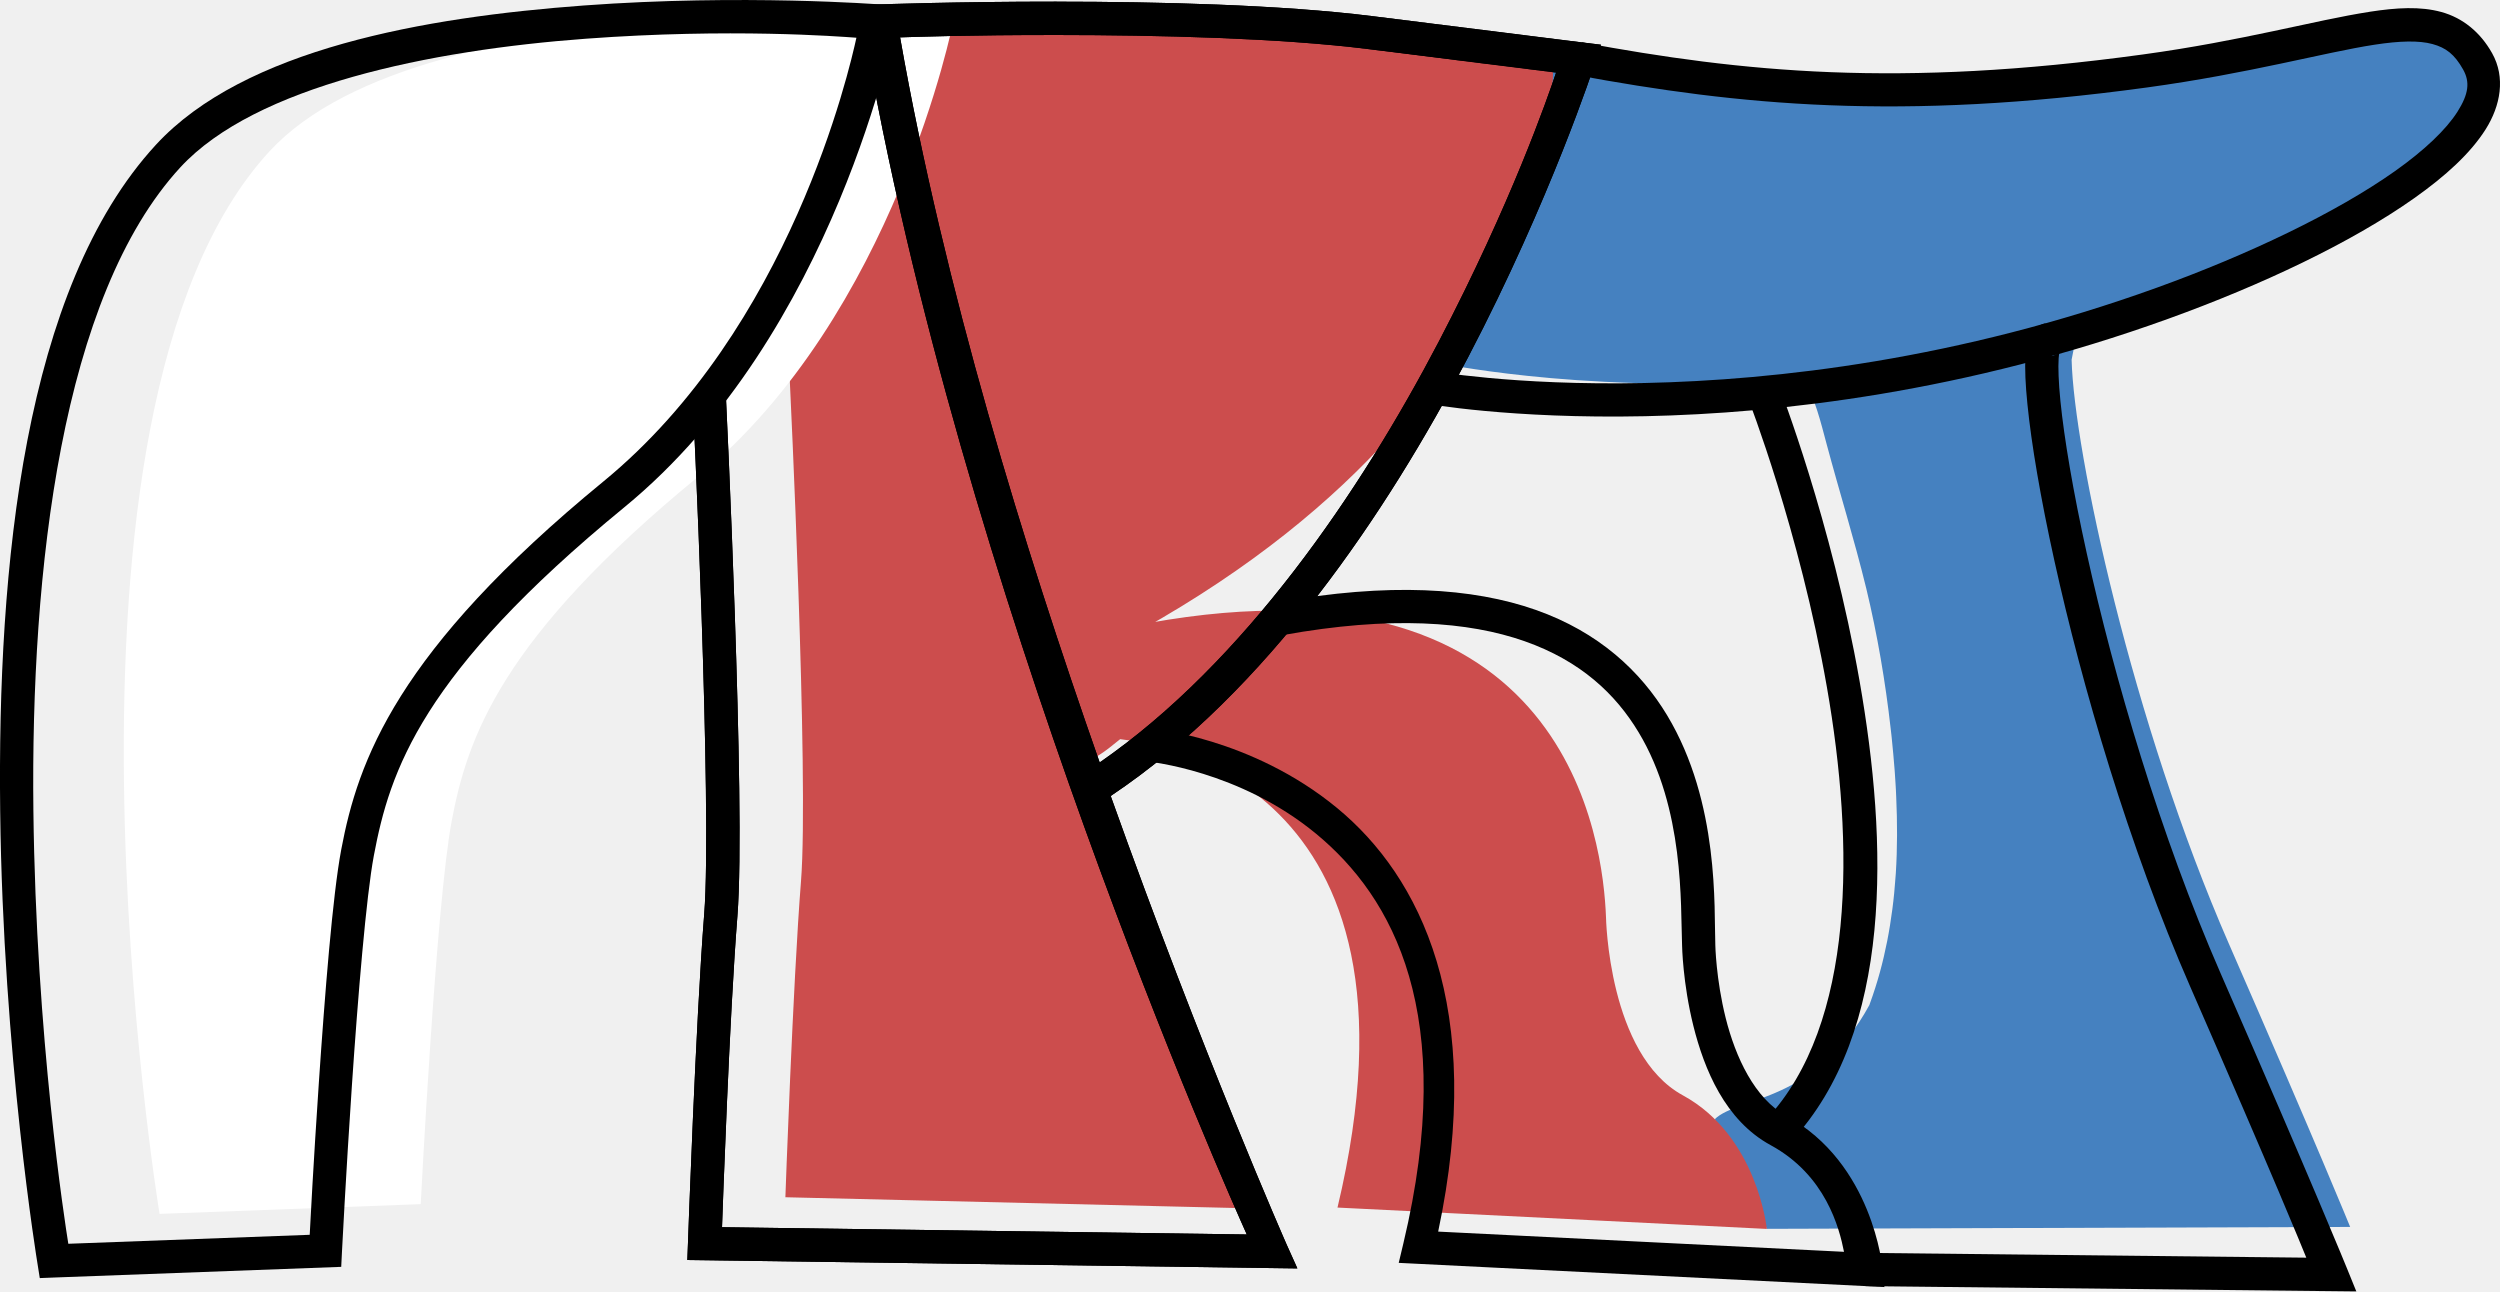
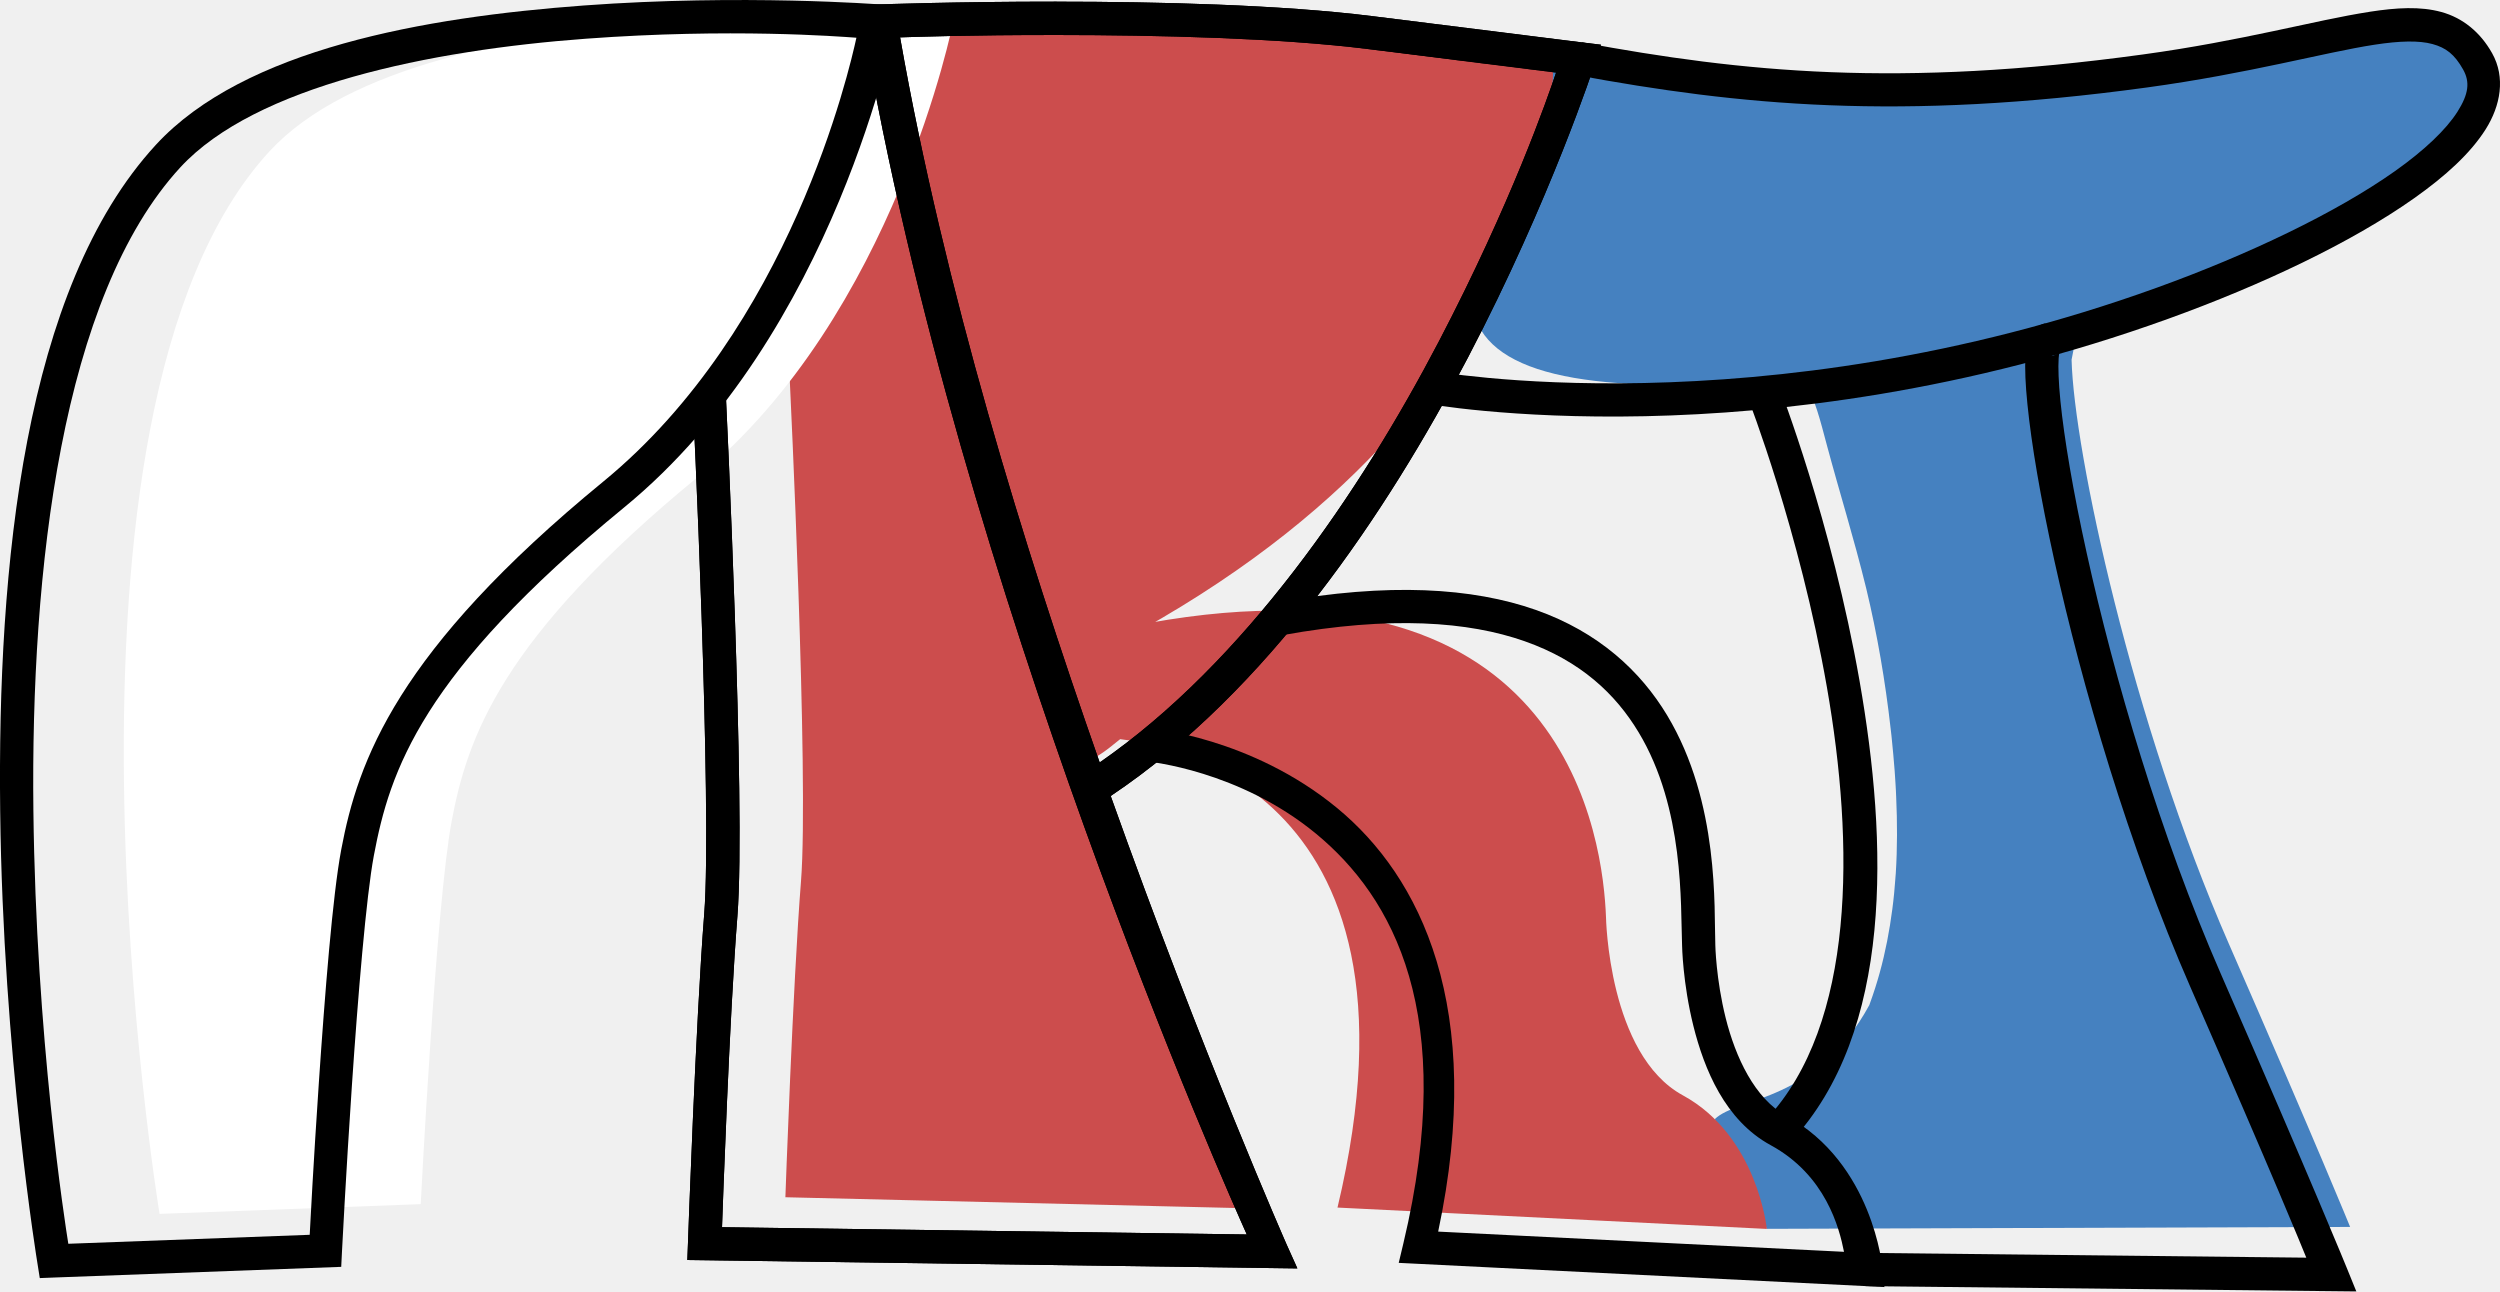
<svg xmlns="http://www.w3.org/2000/svg" width="1042.723" height="538.629" viewBox="0 0 275.887 142.512" version="1.1" id="svg1" xml:space="preserve">
  <defs id="defs1" />
  <g id="layer1" transform="translate(-7044.59,-1518.824)">
    <g id="g123" transform="matrix(3.961182,0,0,3.961182,6972.382,1406.668)" style="opacity:1;stroke-width:0.252">
-       <path id="path114" style="fill:#4581c0;stroke-width:0.067px" d="m 61.491,29.66 -2.942,8.81 c 1.55e-4,1.41e-4 4.407,0.889 9.976,0.365 l -0.039,0.034 c 0.311,0.565 0.466,1.198 0.632,1.821 0.044,0.165 0.089,0.331 0.135,0.495 0.035,0.126 0.07,0.252 0.106,0.378 0.012,0.043 0.024,0.087 0.036,0.13 0.002,0.006 0.004,0.011 0.005,0.017 0.184,0.649 0.373,1.296 0.549,1.946 0.044,0.162 0.087,0.324 0.129,0.486 7.57e-4,0.003 0.002,0.007 0.003,0.01 9.5e-5,3.8e-4 3.35e-4,6.86e-4 4.29e-4,0.001 0.038,0.147 0.075,0.293 0.111,0.44 0.004,0.019 0.009,0.038 0.014,0.056 0.005,0.02 0.01,0.039 0.015,0.059 0.31,1.288 0.533,2.597 0.681,3.914 0.006,0.052 0.012,0.104 0.018,0.156 0.002,0.021 0.005,0.043 0.007,0.064 0.003,0.027 0.005,0.054 0.008,0.081 0.028,0.269 0.052,0.539 0.073,0.809 5.61e-4,0.007 0.002,0.015 0.002,0.022 0.002,0.022 0.004,0.045 0.005,0.067 0.008,0.107 0.014,0.213 0.021,0.32 0.004,0.063 0.008,0.127 0.011,0.19 0.003,0.06 0.006,0.121 0.008,0.181 0.032,0.71 0.034,1.421 -0.011,2.131 -0.006,0.088 -0.014,0.176 -0.021,0.264 -0.008,0.095 -0.015,0.191 -0.024,0.286 -3.7e-5,3.69e-4 9.5e-5,7.54e-4 5.1e-5,0.001 -4.3e-5,5.12e-4 -2.47e-4,9.97e-4 -2.98e-4,0.002 -0.015,0.149 -0.031,0.298 -0.051,0.447 -0.019,0.149 -0.041,0.298 -0.065,0.446 -0.024,0.148 -0.05,0.296 -0.079,0.443 -0.058,0.295 -0.126,0.587 -0.206,0.877 -0.02,0.072 -0.041,0.144 -0.062,0.216 -0.043,0.144 -0.088,0.287 -0.137,0.429 -0.023,0.066 -0.046,0.132 -0.07,0.198 -0.002,0.005 -0.004,0.01 -0.005,0.015 -0.006,0.016 -0.011,0.032 -0.017,0.048 -1.493,2.734 -3.644,2.541 -4.305,3.176 l 1.449,3.057 16.251,-0.053 c 0,0 -0.896,-2.208 -3.377,-7.884 -2.702,-6.182 -4.318,-13.731 -4.383,-16.275 l -2.3e-5,-3.74e-4 0.174,-0.887 -0.008,-0.002 c 1.004,-0.278 2.029,-0.601 3.068,-0.976 4.942,-1.785 9.529,-4.526 8.439,-6.477 -1.099,-1.969 -3.475,-0.49 -8.914,0.256 -6.596,0.904 -12.877,0.211 -17.208,-0.591 z m 9.566,22.687 c -0.003,0.056 -0.005,0.112 -0.008,0.167 0.003,-0.056 0.006,-0.111 0.008,-0.167 z" />
+       <path id="path114" style="fill:#4581c0;stroke-width:0.067px" d="m 61.491,29.66 -2.144,7.558 c 0.625,1.649 3.609,2.14 9.177,1.617 l -0.039,0.034 c 0.311,0.565 0.466,1.198 0.632,1.821 0.044,0.165 0.089,0.331 0.135,0.495 0.035,0.126 0.07,0.252 0.106,0.378 0.012,0.043 0.024,0.087 0.036,0.13 0.002,0.006 0.004,0.011 0.005,0.017 0.184,0.649 0.373,1.296 0.549,1.946 0.044,0.162 0.087,0.324 0.129,0.486 7.57e-4,0.003 0.002,0.007 0.003,0.01 9.5e-5,3.8e-4 3.35e-4,6.86e-4 4.29e-4,0.001 0.038,0.147 0.075,0.293 0.111,0.44 0.004,0.019 0.009,0.038 0.014,0.056 0.005,0.02 0.01,0.039 0.015,0.059 0.31,1.288 0.533,2.597 0.681,3.914 0.006,0.052 0.012,0.104 0.018,0.156 0.002,0.021 0.005,0.043 0.007,0.064 0.003,0.027 0.005,0.054 0.008,0.081 0.028,0.269 0.052,0.539 0.073,0.809 5.61e-4,0.007 0.002,0.015 0.002,0.022 0.002,0.022 0.004,0.045 0.005,0.067 0.008,0.107 0.014,0.213 0.021,0.32 0.004,0.063 0.008,0.127 0.011,0.19 0.003,0.06 0.006,0.121 0.008,0.181 0.032,0.71 0.034,1.421 -0.011,2.131 -0.006,0.088 -0.014,0.176 -0.021,0.264 -0.008,0.095 -0.015,0.191 -0.024,0.286 -3.7e-5,3.69e-4 9.5e-5,7.54e-4 5.1e-5,0.001 -4.3e-5,5.12e-4 -2.47e-4,9.97e-4 -2.98e-4,0.002 -0.015,0.149 -0.031,0.298 -0.051,0.447 -0.019,0.149 -0.041,0.298 -0.065,0.446 -0.024,0.148 -0.05,0.296 -0.079,0.443 -0.058,0.295 -0.126,0.587 -0.206,0.877 -0.02,0.072 -0.041,0.144 -0.062,0.216 -0.043,0.144 -0.088,0.287 -0.137,0.429 -0.023,0.066 -0.046,0.132 -0.07,0.198 -0.002,0.005 -0.004,0.01 -0.005,0.015 -0.006,0.016 -0.011,0.032 -0.017,0.048 -1.493,2.734 -3.644,2.541 -4.305,3.176 l 1.449,3.057 16.251,-0.053 c 0,0 -0.896,-2.208 -3.377,-7.884 -2.702,-6.182 -4.318,-13.731 -4.383,-16.275 l -2.3e-5,-3.74e-4 0.174,-0.887 -0.008,-0.002 c 1.004,-0.278 2.029,-0.601 3.068,-0.976 4.942,-1.785 9.529,-4.526 8.439,-6.477 -1.099,-1.969 -3.475,-0.49 -8.914,0.256 -6.596,0.904 -12.877,0.211 -17.208,-0.591 z m 9.566,22.687 c -0.003,0.056 -0.005,0.112 -0.008,0.167 0.003,-0.056 0.006,-0.111 0.008,-0.167 z" />
      <path id="path115" style="fill:#cc4d4d;stroke-width:0.067px" d="m 44.787,28.912 -6.402,0.457 1.848,9.57 c 0,0 0.537,11.066 0.311,13.925 -0.226,2.859 -0.435,8.804 -0.435,8.804 l 13.107,0.313 c 0,0 -2.323,-5.144 -4.867,-12.323 -2.35e-4,1.5e-4 -4.97e-4,2.64e-4 -6.89e-4,4.12e-4 l -0.003,-0.011 c 0.001,0.004 0.003,0.007 0.004,0.011 0.584,-0.371 0.539,-0.305 1.086,-0.752 0.899,0.111 8.899,1.134 6.055,13.049 l 11.961,0.595 c 0,0 -0.26,-2.589 -2.34,-3.722 -2.079,-1.132 -2.141,-4.968 -2.141,-4.968 -0.08,-2.032 -0.99,-10.315 -12.749,-8.189 l -0.195,0.189 C 62.308,38.978 61.491,29.656 61.491,29.656 c 0,0 0.994,0.135 -3.54,-0.433 -4.84,-0.607 -13.164,-0.31 -13.164,-0.31 z" />
      <path style="fill:#ffffff;stroke-width:0.067px" d="m 22.674,62.131 c 0,0 -3.666,-22.294 3.062,-29.601 4.372,-4.748 19.05,-3.617 19.05,-3.617 0,0 -1.613,8.176 -7.108,12.682 -5.495,4.506 -6.429,7.274 -6.866,9.596 C 30.375,53.512 29.95,61.86 29.95,61.86 Z" id="path116" />
      <path style="color:#000000;fill:#000000;stroke-width:0.252;-inkscape-stroke:none" d="m 42.758,28.438 c 0,0 -3.845,-0.297 -8.27,0.029 -4.424,0.326 -9.456,1.209 -11.916,3.881 -3.685,4.002 -4.417,11.773 -4.338,18.559 0.079,6.786 1.039,12.609 1.039,12.609 l 0.064,0.404 0.408,-0.016 7.99,-0.297 0.021,-0.424 c 0,0 0.11,-2.167 0.277,-4.635 0.167,-2.467 0.398,-5.264 0.611,-6.398 0.445,-2.362 1.317,-5.062 6.979,-9.705 5.892,-4.831 7.551,-13.455 7.551,-13.455 l 0.102,-0.512 z m -0.67,0.926 c -0.192,0.878 -1.837,8.09 -7.051,12.365 -5.766,4.728 -6.836,7.784 -7.301,10.25 -0.241,1.279 -0.457,4.031 -0.625,6.508 -0.152,2.251 -0.236,3.881 -0.254,4.227 l -6.725,0.25 c -0.092,-0.577 -0.899,-5.726 -0.973,-12.068 -0.078,-6.705 0.783,-14.324 4.094,-17.92 2.086,-2.265 6.959,-3.264 11.303,-3.584 4.023,-0.297 7.03,-0.063 7.531,-0.027 z" id="path117" />
      <path style="color:#000000;fill:#000000;stroke-width:0.252;-inkscape-stroke:none" d="m 47.668,28.359 c -2.801,-0.001 -4.963,0.078 -4.963,0.078 l -0.527,0.018 0.088,0.521 C 44.927,44.714 52.499,61.672 52.963,62.705 L 38.344,62.502 c 0.021,-0.586 0.207,-5.868 0.428,-8.66 0.123,-1.562 0.038,-5.154 -0.072,-8.406 -0.11,-3.252 -0.25,-6.133 -0.25,-6.133 l -0.926,0.045 c 0,0 0.14,2.875 0.25,6.119 0.11,3.244 0.186,6.892 0.074,8.303 -0.237,3.001 -0.453,9.174 -0.453,9.174 l -0.018,0.473 16.996,0.234 -0.299,-0.664 c 0,0 -2.324,-5.271 -4.902,-12.498 4.365,-2.92 7.695,-7.896 9.955,-12.219 2.321,-4.439 3.529,-8.178 3.529,-8.178 l 0.174,-0.533 -0.557,-0.068 c 0,0 -1.09,-0.136 -5.805,-0.727 -2.558,-0.321 -6,-0.403 -8.801,-0.404 z m 0.021,0.93 c 2.785,0.002 6.189,0.082 8.664,0.393 4.245,0.532 5.008,0.627 5.227,0.654 -0.234,0.692 -1.244,3.623 -3.273,7.504 C 56.121,42.019 52.899,46.762 48.865,49.555 46.743,43.515 44.537,36.353 43.305,29.355 c 0.421,-0.013 1.918,-0.068 4.385,-0.066 z" id="path118" />
      <path style="color:#000000;fill:#000000;stroke-width:0.252;-inkscape-stroke:none" d="m 47.668,28.359 c -2.801,-0.001 -4.963,0.078 -4.963,0.078 l -0.527,0.018 0.088,0.521 C 44.927,44.714 52.499,61.672 52.963,62.705 L 38.344,62.502 c 0.021,-0.586 0.207,-5.868 0.428,-8.66 0.123,-1.562 0.038,-5.154 -0.072,-8.406 -0.11,-3.252 -0.25,-6.133 -0.25,-6.133 l -0.926,0.045 c 0,0 0.14,2.875 0.25,6.119 0.11,3.244 0.186,6.892 0.074,8.303 -0.237,3.001 -0.453,9.174 -0.453,9.174 l -0.018,0.473 16.996,0.234 -0.299,-0.664 c 0,0 -2.324,-5.271 -4.902,-12.498 4.365,-2.92 7.695,-7.896 9.955,-12.219 2.321,-4.439 3.529,-8.178 3.529,-8.178 l 0.174,-0.533 -0.557,-0.068 c 0,0 -1.09,-0.136 -5.805,-0.727 -2.558,-0.321 -6,-0.403 -8.801,-0.404 z m 0.021,0.93 c 2.785,0.002 6.189,0.082 8.664,0.393 4.245,0.532 5.008,0.627 5.227,0.654 -0.234,0.692 -1.244,3.623 -3.273,7.504 C 56.121,42.019 52.899,46.762 48.865,49.555 46.743,43.515 44.537,36.353 43.305,29.355 c 0.421,-0.013 1.918,-0.068 4.385,-0.066 z" id="path119" />
      <path style="color:#000000;fill:#000000;stroke-width:0.252;-inkscape-stroke:none" d="m 57.918,44.758 c -1.192,-0.045 -2.554,0.057 -4.109,0.338 l 0.164,0.91 c 3.002,-0.543 5.171,-0.377 6.732,0.172 1.561,0.549 2.533,1.472 3.174,2.537 1.28,2.125 1.167,4.803 1.211,5.938 0,0 0.016,1.044 0.316,2.246 0.301,1.202 0.88,2.626 2.152,3.318 1.537,0.837 1.912,2.31 2.043,2.971 L 58.295,62.625 c 1.328,-6.259 -0.501,-9.892 -2.816,-11.801 -2.389,-1.97 -5.176,-2.213 -5.176,-2.213 l -0.084,0.922 c 0,0 2.527,0.237 4.672,2.006 2.145,1.769 3.96,5.02 2.434,11.416 l -0.129,0.541 13.531,0.674 -0.055,-0.535 c 0,0 -0.264,-2.919 -2.672,-4.23 -0.89,-0.485 -1.423,-1.644 -1.695,-2.73 -0.272,-1.087 -0.289,-2.037 -0.289,-2.037 v -0.004 -0.006 c -0.039,-0.983 0.127,-3.946 -1.344,-6.389 -0.735,-1.221 -1.9,-2.315 -3.658,-2.934 -0.879,-0.309 -1.903,-0.501 -3.096,-0.547 z" id="path120" />
      <path style="color:#000000;fill:#000000;stroke-width:0.252;-inkscape-stroke:none" d="m 84.242,28.643 c -1.521,0.234 -3.524,0.806 -6.32,1.189 -6.813,0.934 -11.141,0.492 -15.621,-0.338 l -0.168,0.91 c 4.528,0.838 9.009,1.292 15.914,0.346 2.86,-0.392 4.923,-0.974 6.336,-1.191 0.707,-0.109 1.24,-0.12 1.613,-0.018 0.373,0.102 0.614,0.283 0.854,0.711 0.193,0.346 0.156,0.678 -0.158,1.174 -0.314,0.496 -0.922,1.075 -1.74,1.654 -1.636,1.158 -4.088,2.328 -6.629,3.246 -5.541,2.002 -10.606,2.58 -14.281,2.658 -1.838,0.039 -3.328,-0.047 -4.355,-0.143 -0.514,-0.048 -0.913,-0.097 -1.182,-0.135 -0.134,-0.019 -0.235,-0.036 -0.303,-0.047 -0.067,-0.011 -0.098,-0.016 -0.098,-0.016 l -0.395,0.799 c 0,0 0.27,0.119 0.344,0.131 0.074,0.012 0.181,0.029 0.322,0.049 0.282,0.04 0.695,0.092 1.225,0.141 1.059,0.098 2.584,0.186 4.461,0.146 3.754,-0.08 8.919,-0.671 14.576,-2.715 2.598,-0.938 5.099,-2.121 6.85,-3.359 0.875,-0.619 1.566,-1.249 1.988,-1.916 0.422,-0.667 0.557,-1.451 0.184,-2.119 -0.332,-0.595 -0.828,-0.991 -1.416,-1.152 -0.588,-0.161 -1.239,-0.123 -2,-0.006 z" id="path121" />
      <path style="color:#000000;fill:#000000;stroke-width:0.252;-inkscape-stroke:none" d="m 67.795,39.084 -0.863,0.338 c 0,0 1.429,3.669 2.193,8.037 0.765,4.369 0.804,9.37 -1.684,12.035 l 0.676,0.633 c 2.872,-3.077 2.703,-8.353 1.92,-12.828 -0.783,-4.475 -2.242,-8.215 -2.242,-8.215 z" id="path122" />
      <path style="color:#000000;fill:#000000;stroke-width:0.252;-inkscape-stroke:none" d="m 75.215,37.322 c -0.289,0.052 -0.416,0.285 -0.471,0.438 -0.054,0.152 -0.074,0.301 -0.086,0.475 -0.024,0.347 -0.002,0.79 0.053,1.34 0.11,1.099 0.364,2.606 0.75,4.354 0.771,3.494 2.067,7.941 3.789,11.881 2.376,5.434 3.092,7.202 3.23,7.541 l -12.264,-0.133 -0.01,0.926 13.668,0.148 -0.262,-0.645 c 0,0 -0.935,-2.304 -3.516,-8.209 -1.688,-3.862 -2.973,-8.266 -3.732,-11.709 -0.38,-1.721 -0.63,-3.205 -0.734,-4.246 -0.052,-0.521 -0.066,-0.934 -0.049,-1.186 0.009,-0.126 0.029,-0.212 0.033,-0.225 0.004,-0.012 -0.045,0.128 -0.236,0.162 z" id="path123" />
    </g>
  </g>
</svg>
